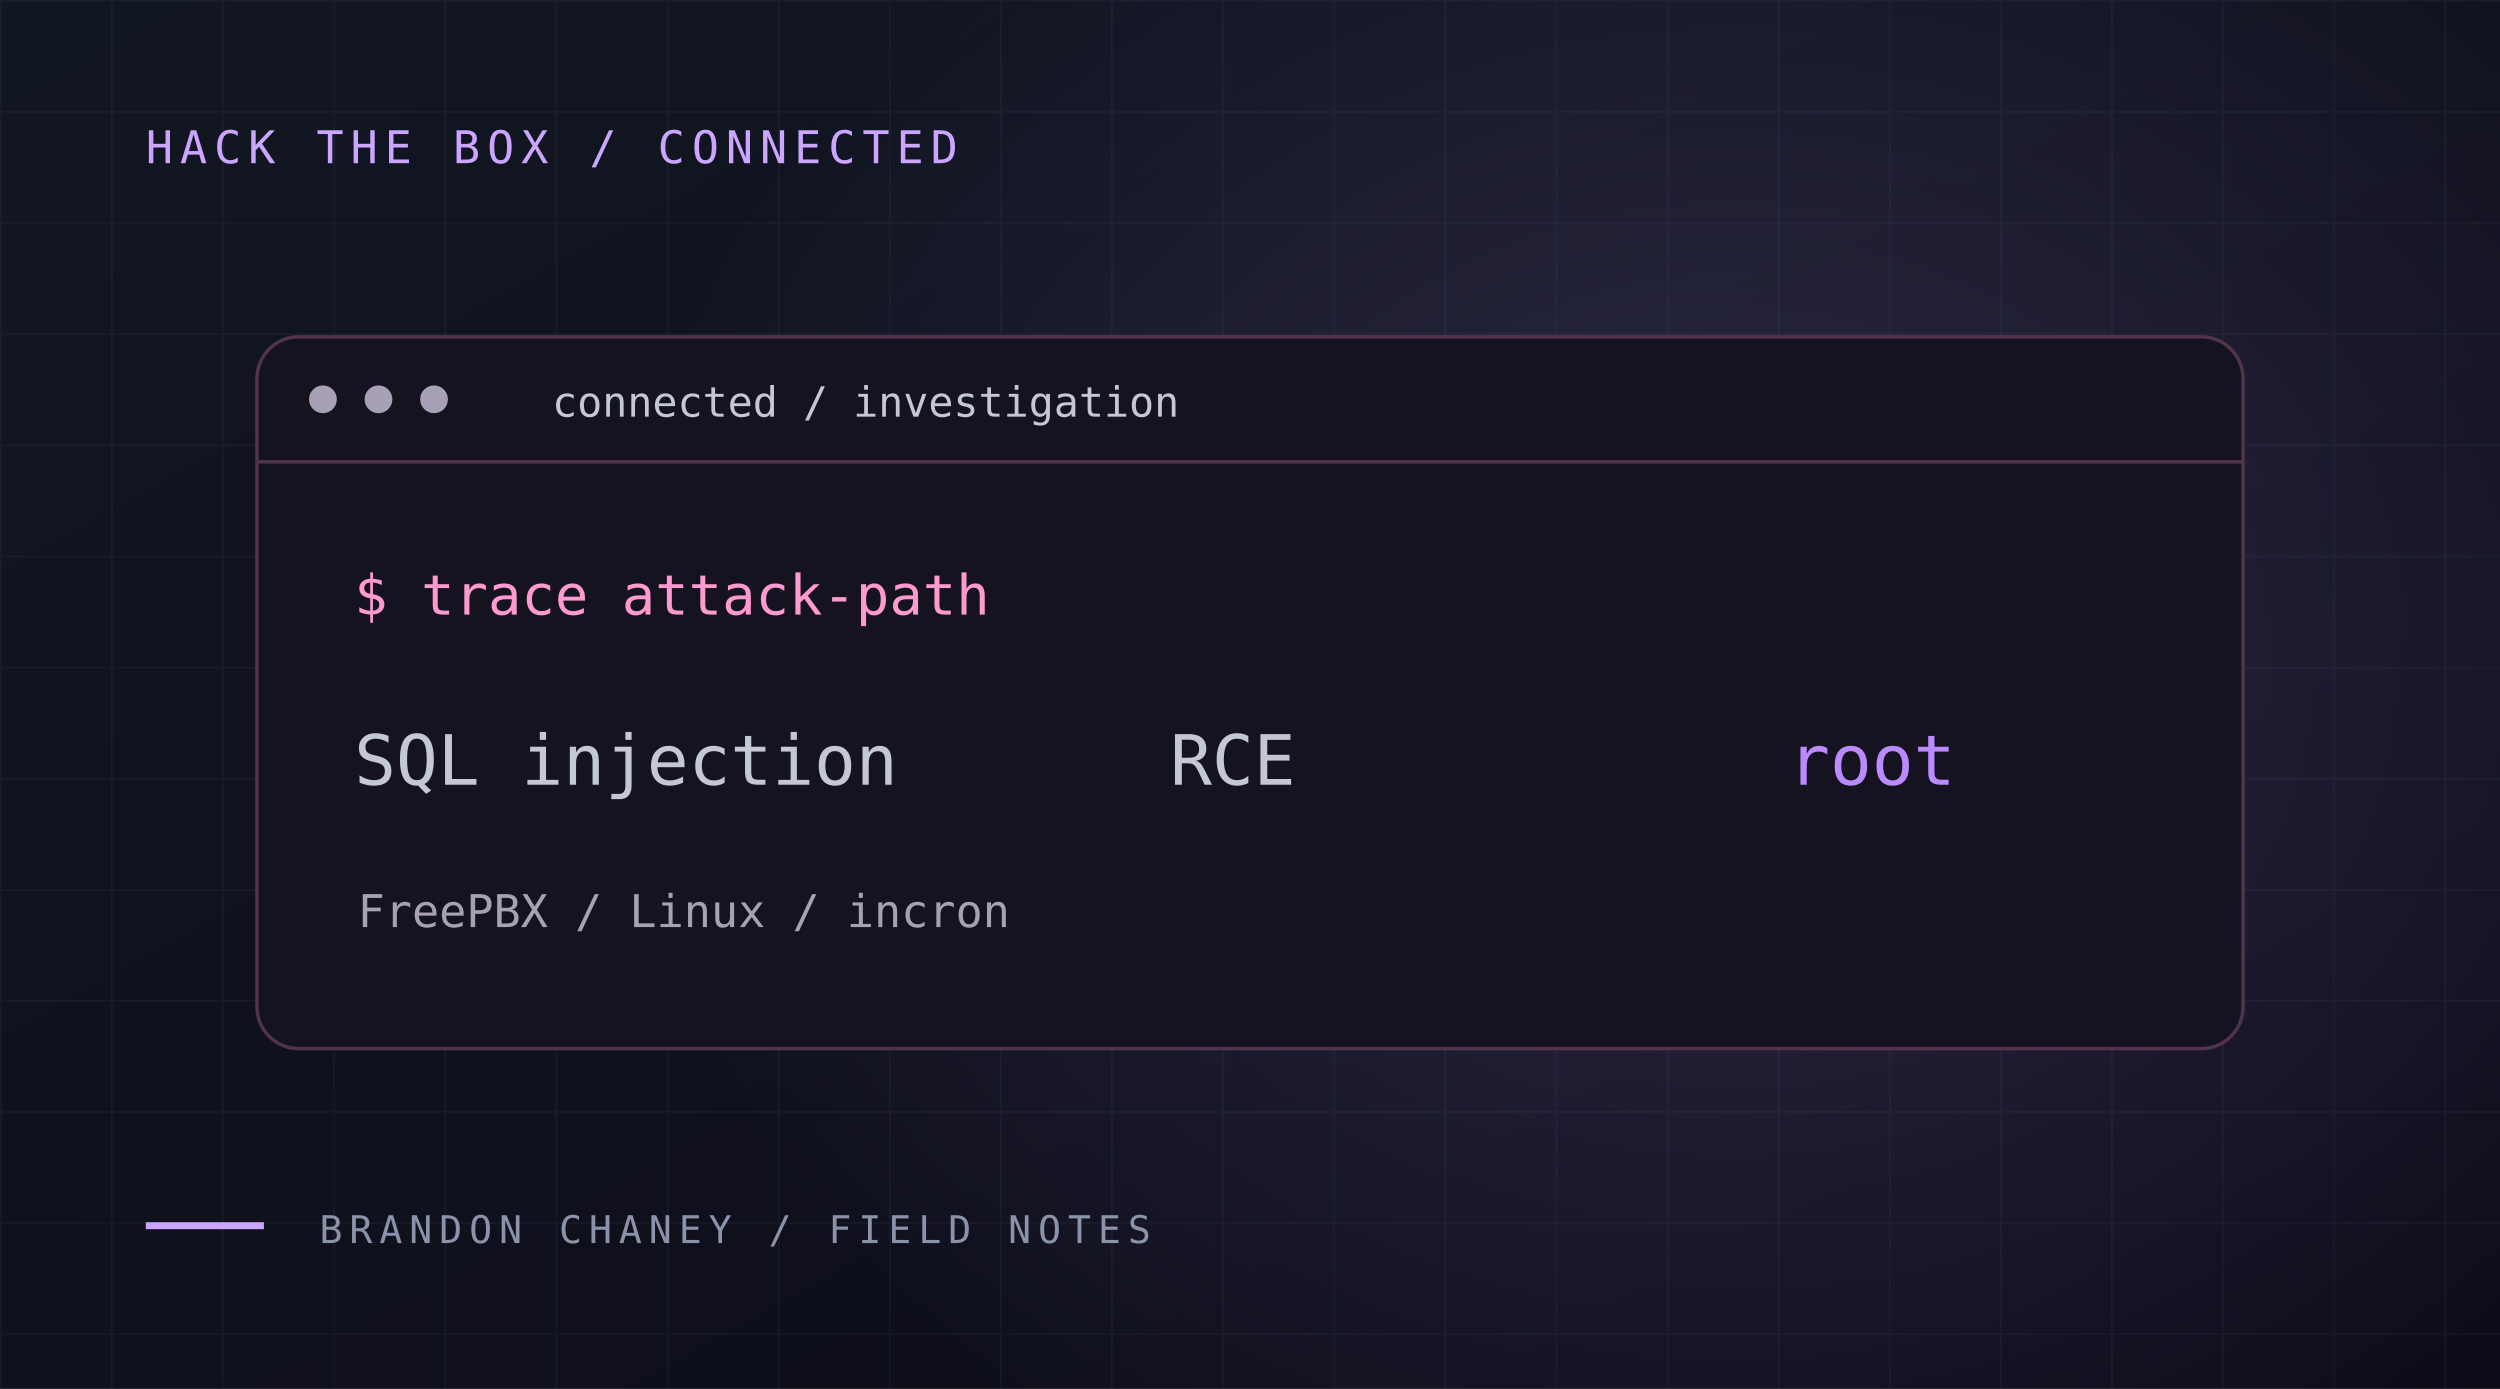
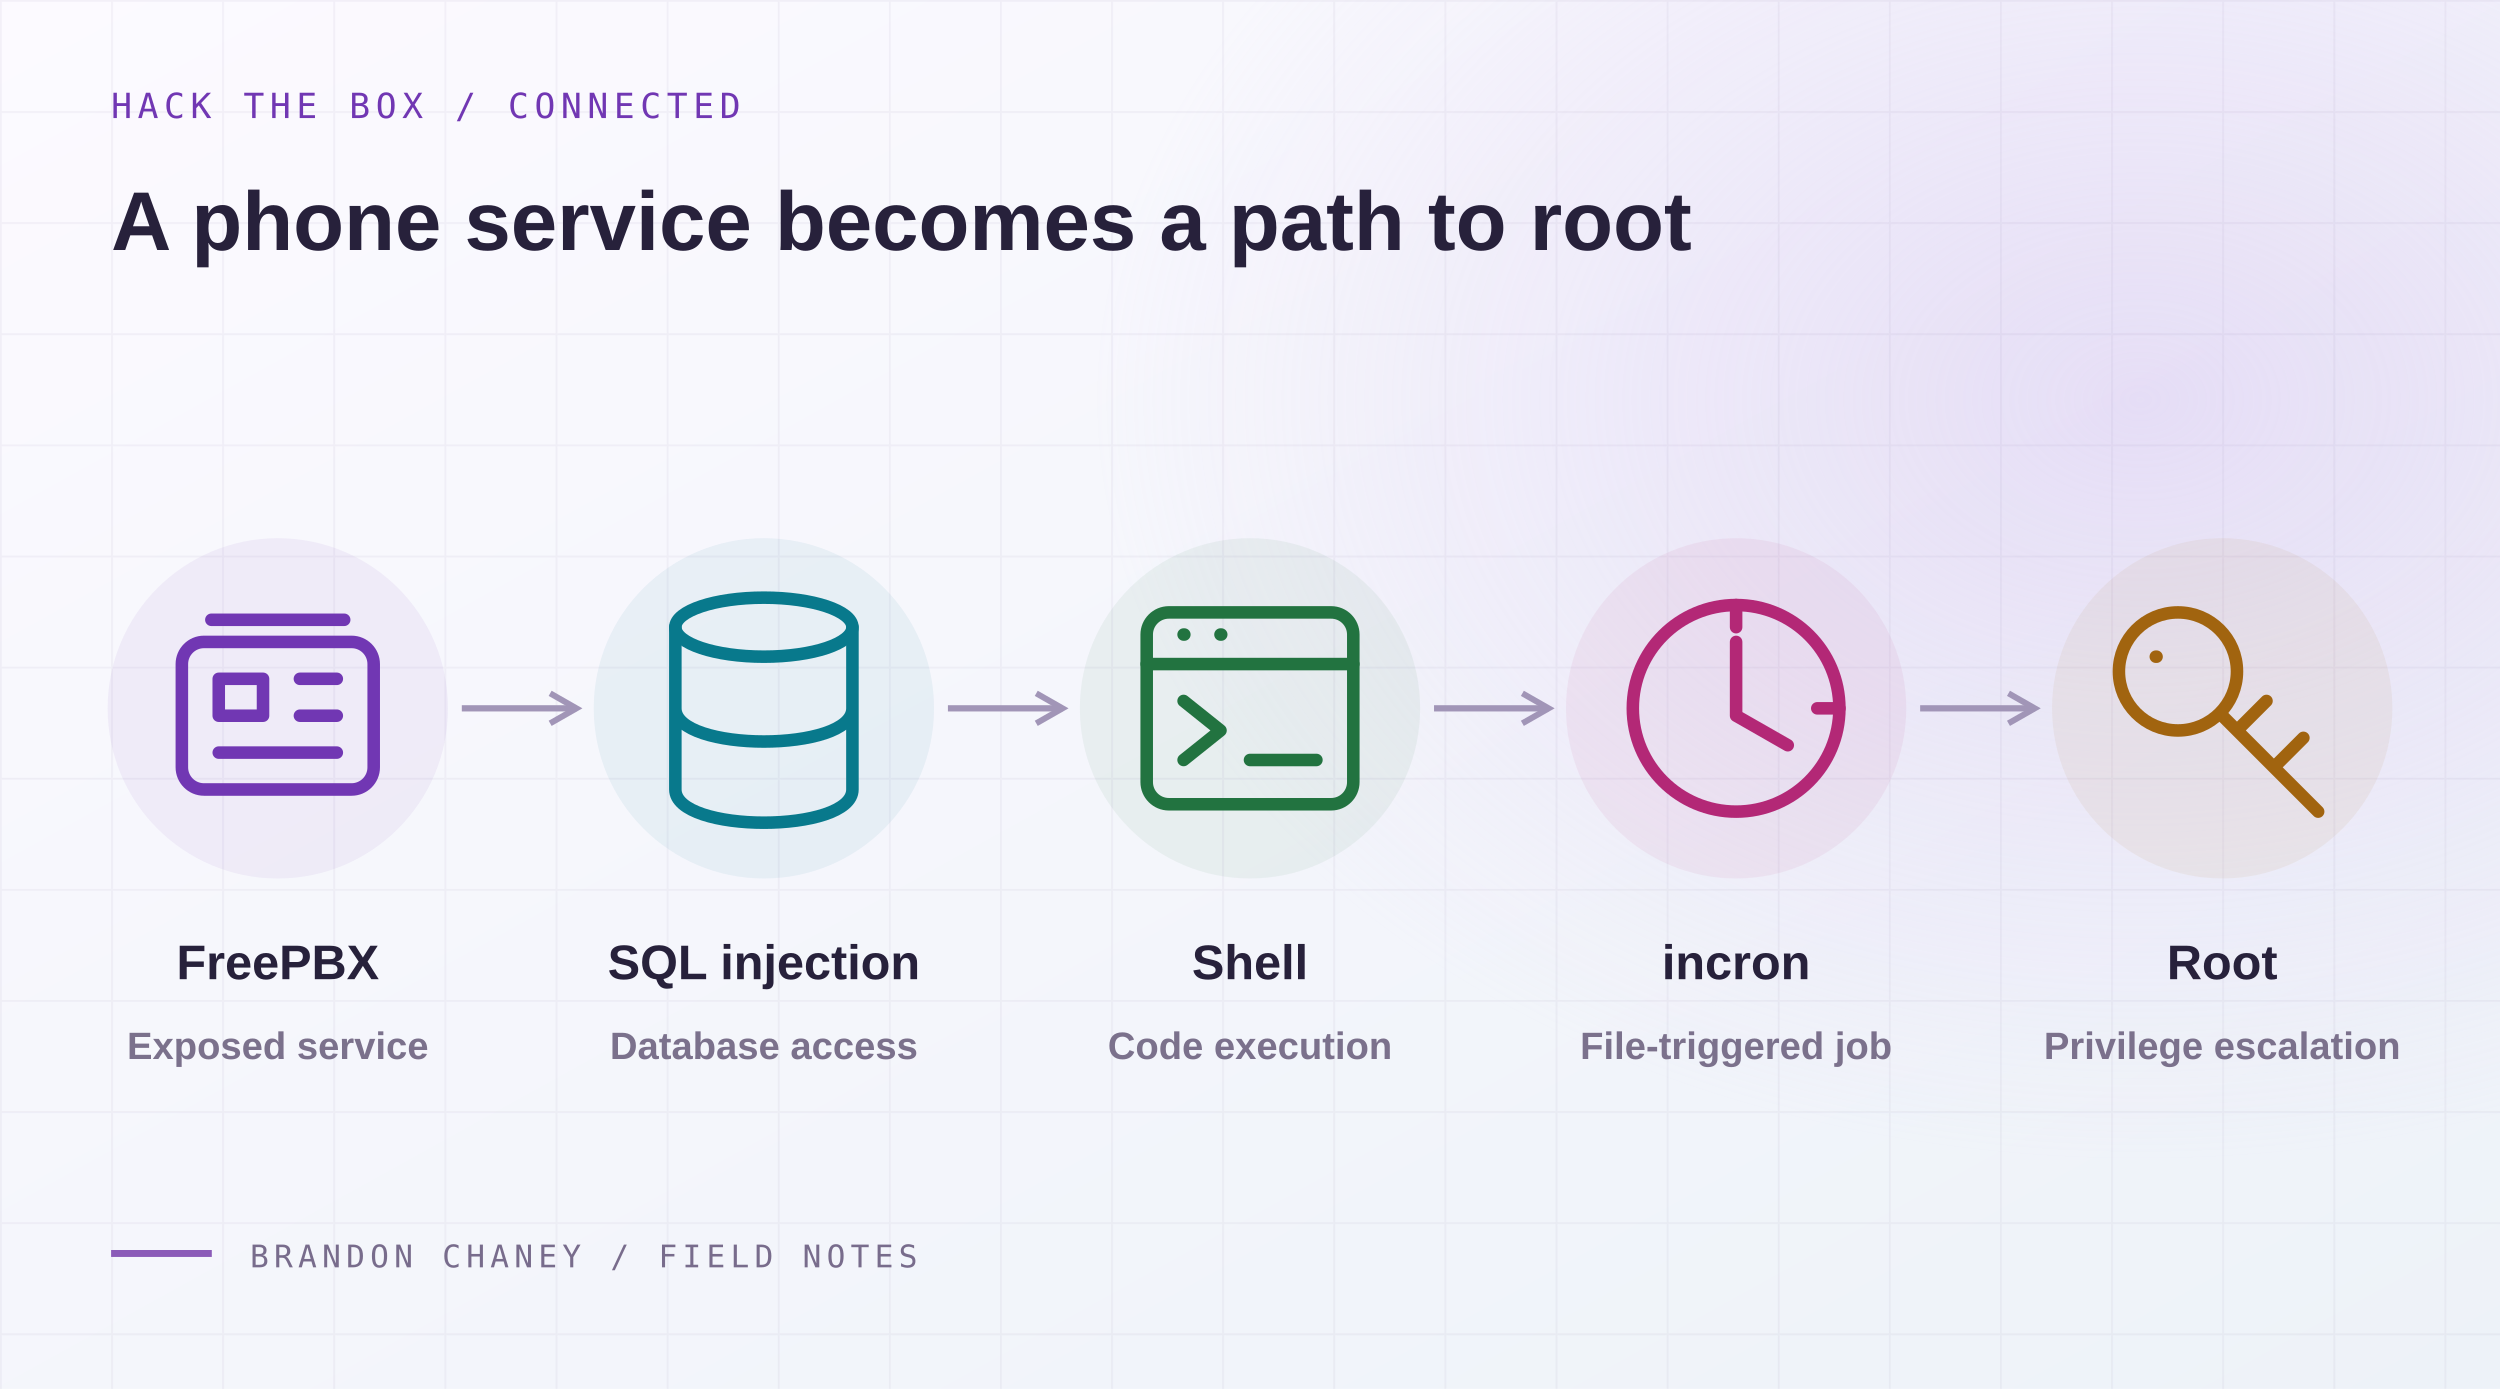
- <svg xmlns="http://www.w3.org/2000/svg" viewBox="0 0 720 400">
+ <svg xmlns="http://www.w3.org/2000/svg" viewBox="0 0 720 400" role="img" aria-labelledby="title desc">
  <defs>
-     <linearGradient id="bg" x2="1" y2="1">
-       <stop stop-color="#111722" />
-       <stop offset="1" stop-color="#0d0b18" />
+     <linearGradient id="back" x2="1" y2="1">
+       <stop stop-color="#fcfaff" />
+       <stop offset="1" stop-color="#edf2f8" />
    </linearGradient>
-     <radialGradient id="glow">
-       <stop stop-color="#ff9ad1" stop-opacity=".19" />
-       <stop offset="1" stop-color="#ff9ad1" stop-opacity="0" />
+     <radialGradient id="wash">
+       <stop stop-color="#d5c1ef" stop-opacity=".45" />
+       <stop offset="1" stop-color="#d5c1ef" stop-opacity="0" />
    </radialGradient>
-     <linearGradient id="line">
-       <stop stop-color="#ff9ad1" />
-       <stop offset="1" stop-color="#bc8aff" />
-     </linearGradient>
    <pattern id="grid" width="32" height="32" patternUnits="userSpaceOnUse">
-       <path d="M32 0H0v32" fill="none" stroke="#8b9bc1" stroke-opacity=".08" />
+       <path d="M32 0H0v32" fill="none" stroke="#796b99" stroke-opacity=".065" />
    </pattern>
-     <linearGradient id="cover-background" x1="0" y1="0" x2="1" y2="1">
-       <stop stop-color="#111722" />
-       <stop offset="1" stop-color="#0d0b18" />
-     </linearGradient>
-     <radialGradient id="cover-glow">
-       <stop stop-color="#b99aff" stop-opacity=".18" />
-       <stop offset="1" stop-color="#b99aff" stop-opacity="0" />
-     </radialGradient>
-     <pattern id="cover-grid" width="32" height="32" patternUnits="userSpaceOnUse">
-       <path d="M32 0H0v32" fill="none" stroke="#8b9bc1" stroke-opacity=".07" />
-     </pattern>
+     <marker id="arrow" viewBox="0 0 10 10" refX="8" refY="5" markerWidth="6" markerHeight="6" orient="auto-start-reverse">
+       <path d="m1 1 7 4-7 4" fill="none" stroke="#a195b7" stroke-width="1.6" />
+     </marker>
  </defs>
-   <rect width="720" height="400" fill="url(#cover-background)" />
-   <ellipse cx="500" cy="190" rx="330" ry="280" fill="url(#cover-glow)" />
-   <rect width="720" height="400" fill="url(#cover-grid)" />
-   <g font-family="monospace" fill="#c3c7d6">
-     <rect x="74" y="97" width="572" height="205" rx="12" fill="#15131f" stroke="#513449" />
-     <path d="M74 133h572" stroke="#513449" />
-     <g fill="#a8a1b5">
-       <circle cx="93" cy="115" r="4" />
-       <circle cx="109" cy="115" r="4" />
-       <circle cx="125" cy="115" r="4" />
-     </g>
-     <text x="159" y="120" font-size="12">connected / investigation</text>
-     <text x="102" y="177" font-size="16" fill="#ff9ad1">$ trace attack-path</text>
-     <g font-size="20">
-       <text x="102" y="226">SQL injection</text>
-       <text x="337" y="226">RCE</text>
-       <text x="515" y="226" fill="#bc8aff">root</text>
-     </g>
-     <path d="M269 218h47m78 0h95" stroke="url(#line)" stroke-width="2" />
-     <text x="103" y="267" font-size="13" fill="#a8a1b5">FreePBX / Linux / incron</text>
+   <rect width="720" height="400" fill="url(#back)" />
+   <ellipse cx="615" cy="115" rx="300" ry="220" fill="url(#wash)" />
+   <rect width="720" height="400" fill="url(#grid)" />
+   <text x="32" y="34" font-family="monospace" font-size="10" fill="#7137b3" letter-spacing="1.6">HACK THE BOX / CONNECTED</text>
+   <text x="32" y="72" font-family="Arial,sans-serif" font-size="24" font-weight="700" fill="#27213b">A phone service becomes a path to root</text>
+   <circle cx="80.0" cy="204" r="49" fill="#7137b3" fill-opacity=".065" />
+   <g transform="translate(46.0 170.0) scale(2.125)" fill="none" stroke="#7137b3" stroke-width="1.7" stroke-linecap="round" stroke-linejoin="round">
+     <rect x="3" y="7" width="26" height="20" rx="3" />
+     <path d="M7 4h18M8 12h6v5H8zM19 12h5m-5 5h5M8 22h16" />
  </g>
-   <text x="42" y="47" font-family="monospace" font-size="13" letter-spacing="2" fill="#cba5ff">HACK THE BOX / CONNECTED</text>
-   <path d="M42 353h34" stroke="#cba5ff" stroke-width="2" />
-   <text x="92" y="358" font-family="monospace" font-size="11" letter-spacing="2" fill="#8b93aa">BRANDON CHANEY / FIELD NOTES</text>
+   <text x="80.0" y="282" text-anchor="middle" font-family="Arial,sans-serif" font-size="14" fill="#27213b" font-weight="600">FreePBX</text>
+   <text x="80.0" y="305" text-anchor="middle" font-family="Arial,sans-serif" font-size="11" fill="#7b718c" font-weight="600">Exposed service</text>
+   <path d="M133.0 204H166.0" fill="none" stroke="#a195b7" stroke-width="1.8" marker-end="url(#arrow)" />
+   <circle cx="220.0" cy="204" r="49" fill="#08798c" fill-opacity=".065" />
+   <g transform="translate(186.0 170.0) scale(2.125)" fill="none" stroke="#08798c" stroke-width="1.7" stroke-linecap="round" stroke-linejoin="round">
+     <ellipse cx="16" cy="5" rx="12" ry="4" />
+     <path d="M4 5v22c0 6 24 6 24 0V5M4 16c0 6 24 6 24 0" />
+   </g>
+   <text x="220.0" y="282" text-anchor="middle" font-family="Arial,sans-serif" font-size="14" fill="#27213b" font-weight="600">SQL injection</text>
+   <text x="220.0" y="305" text-anchor="middle" font-family="Arial,sans-serif" font-size="11" fill="#7b718c" font-weight="600">Database access</text>
+   <path d="M273.0 204H306.0" fill="none" stroke="#a195b7" stroke-width="1.8" marker-end="url(#arrow)" />
+   <circle cx="360.0" cy="204" r="49" fill="#227340" fill-opacity=".065" />
+   <g transform="translate(326.0 170.0) scale(2.125)" fill="none" stroke="#227340" stroke-width="1.7" stroke-linecap="round" stroke-linejoin="round">
+     <rect x="2" y="3" width="28" height="26" rx="3" />
+     <path d="M2 10h28m-23 5 5 4-5 4m9 0h9M7 6h.1M12 6h.1" />
+   </g>
+   <text x="360.0" y="282" text-anchor="middle" font-family="Arial,sans-serif" font-size="14" fill="#27213b" font-weight="600">Shell</text>
+   <text x="360.0" y="305" text-anchor="middle" font-family="Arial,sans-serif" font-size="11" fill="#7b718c" font-weight="600">Code execution</text>
+   <path d="M413.0 204H446.0" fill="none" stroke="#a195b7" stroke-width="1.8" marker-end="url(#arrow)" />
+   <circle cx="500.0" cy="204" r="49" fill="#b32876" fill-opacity=".065" />
+   <g transform="translate(466.0 170.0) scale(2.125)" fill="none" stroke="#b32876" stroke-width="1.7" stroke-linecap="round" stroke-linejoin="round">
+     <circle cx="16" cy="16" r="14" />
+     <path d="M16 7v10l7 4M16 2v3M30 16h-3" />
+   </g>
+   <text x="500.0" y="282" text-anchor="middle" font-family="Arial,sans-serif" font-size="14" fill="#27213b" font-weight="600">incron</text>
+   <text x="500.0" y="305" text-anchor="middle" font-family="Arial,sans-serif" font-size="11" fill="#7b718c" font-weight="600">File-triggered job</text>
+   <path d="M553.0 204H586.0" fill="none" stroke="#a195b7" stroke-width="1.8" marker-end="url(#arrow)" />
+   <circle cx="640.0" cy="204" r="49" fill="#a1640f" fill-opacity=".065" />
+   <g transform="translate(606.0 170.0) scale(2.125)" fill="none" stroke="#a1640f" stroke-width="1.7" stroke-linecap="round" stroke-linejoin="round">
+     <circle cx="10" cy="11" r="8" />
+     <path d="m16 17 13 13m-6-6 4-4m-9-1 4-4M7 9h.1" />
+   </g>
+   <text x="640.0" y="282" text-anchor="middle" font-family="Arial,sans-serif" font-size="14" fill="#27213b" font-weight="600">Root</text>
+   <text x="640.0" y="305" text-anchor="middle" font-family="Arial,sans-serif" font-size="11" fill="#7b718c" font-weight="600">Privilege escalation</text>
+   <path d="M32 361h29" stroke="#8b5bb8" stroke-width="2" />
+   <text x="72" y="365" fill="#786c8c" font-family="monospace" font-size="9" letter-spacing="1.5">BRANDON CHANEY / FIELD NOTES</text>
</svg>
